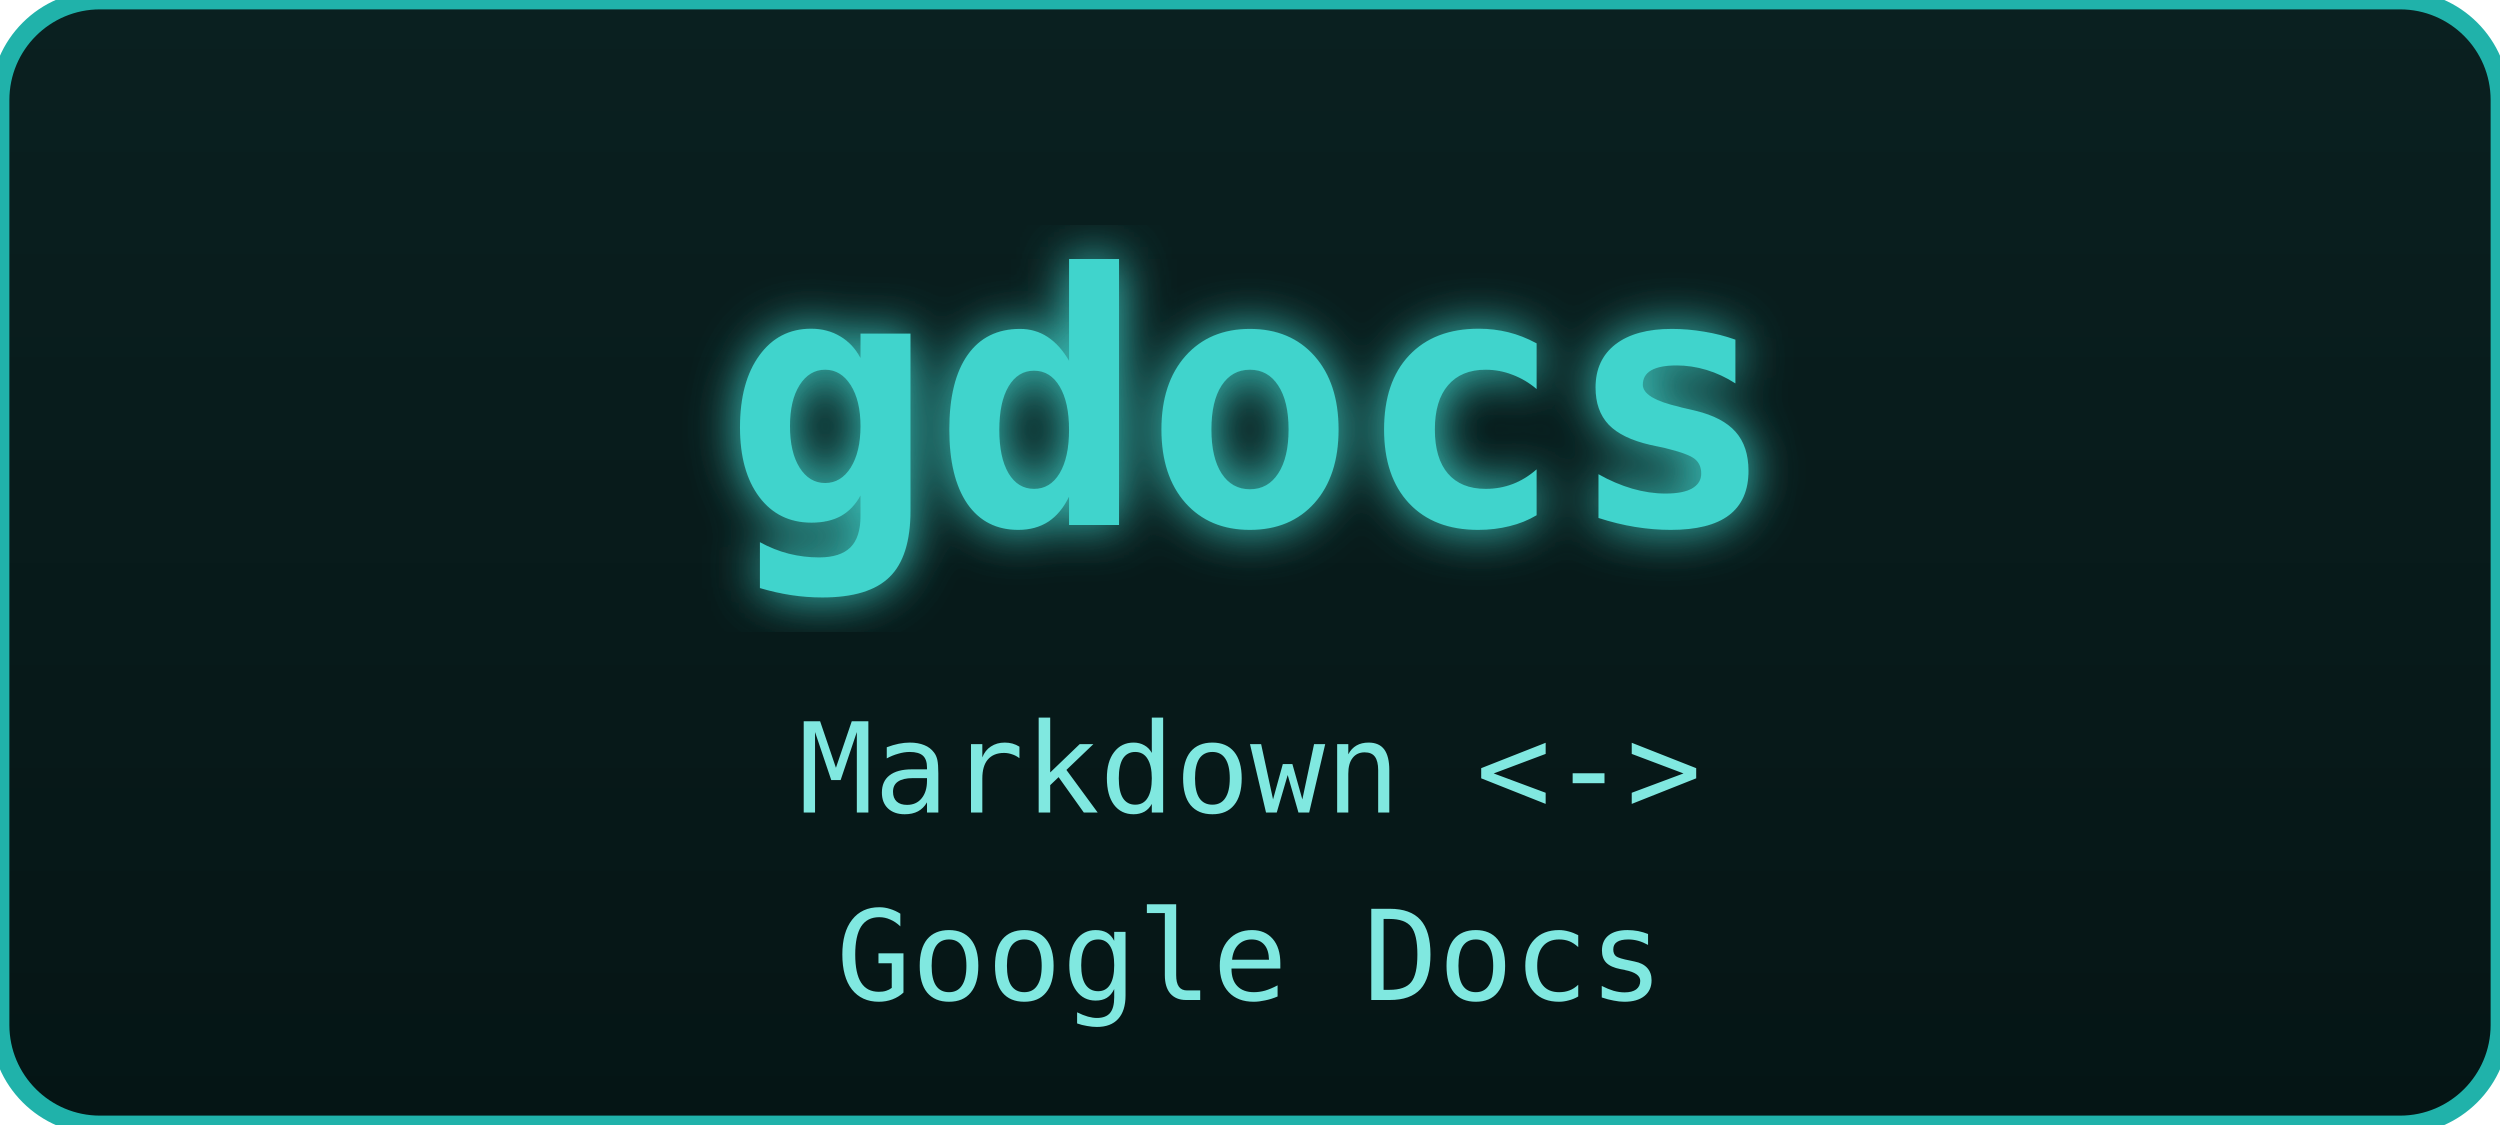
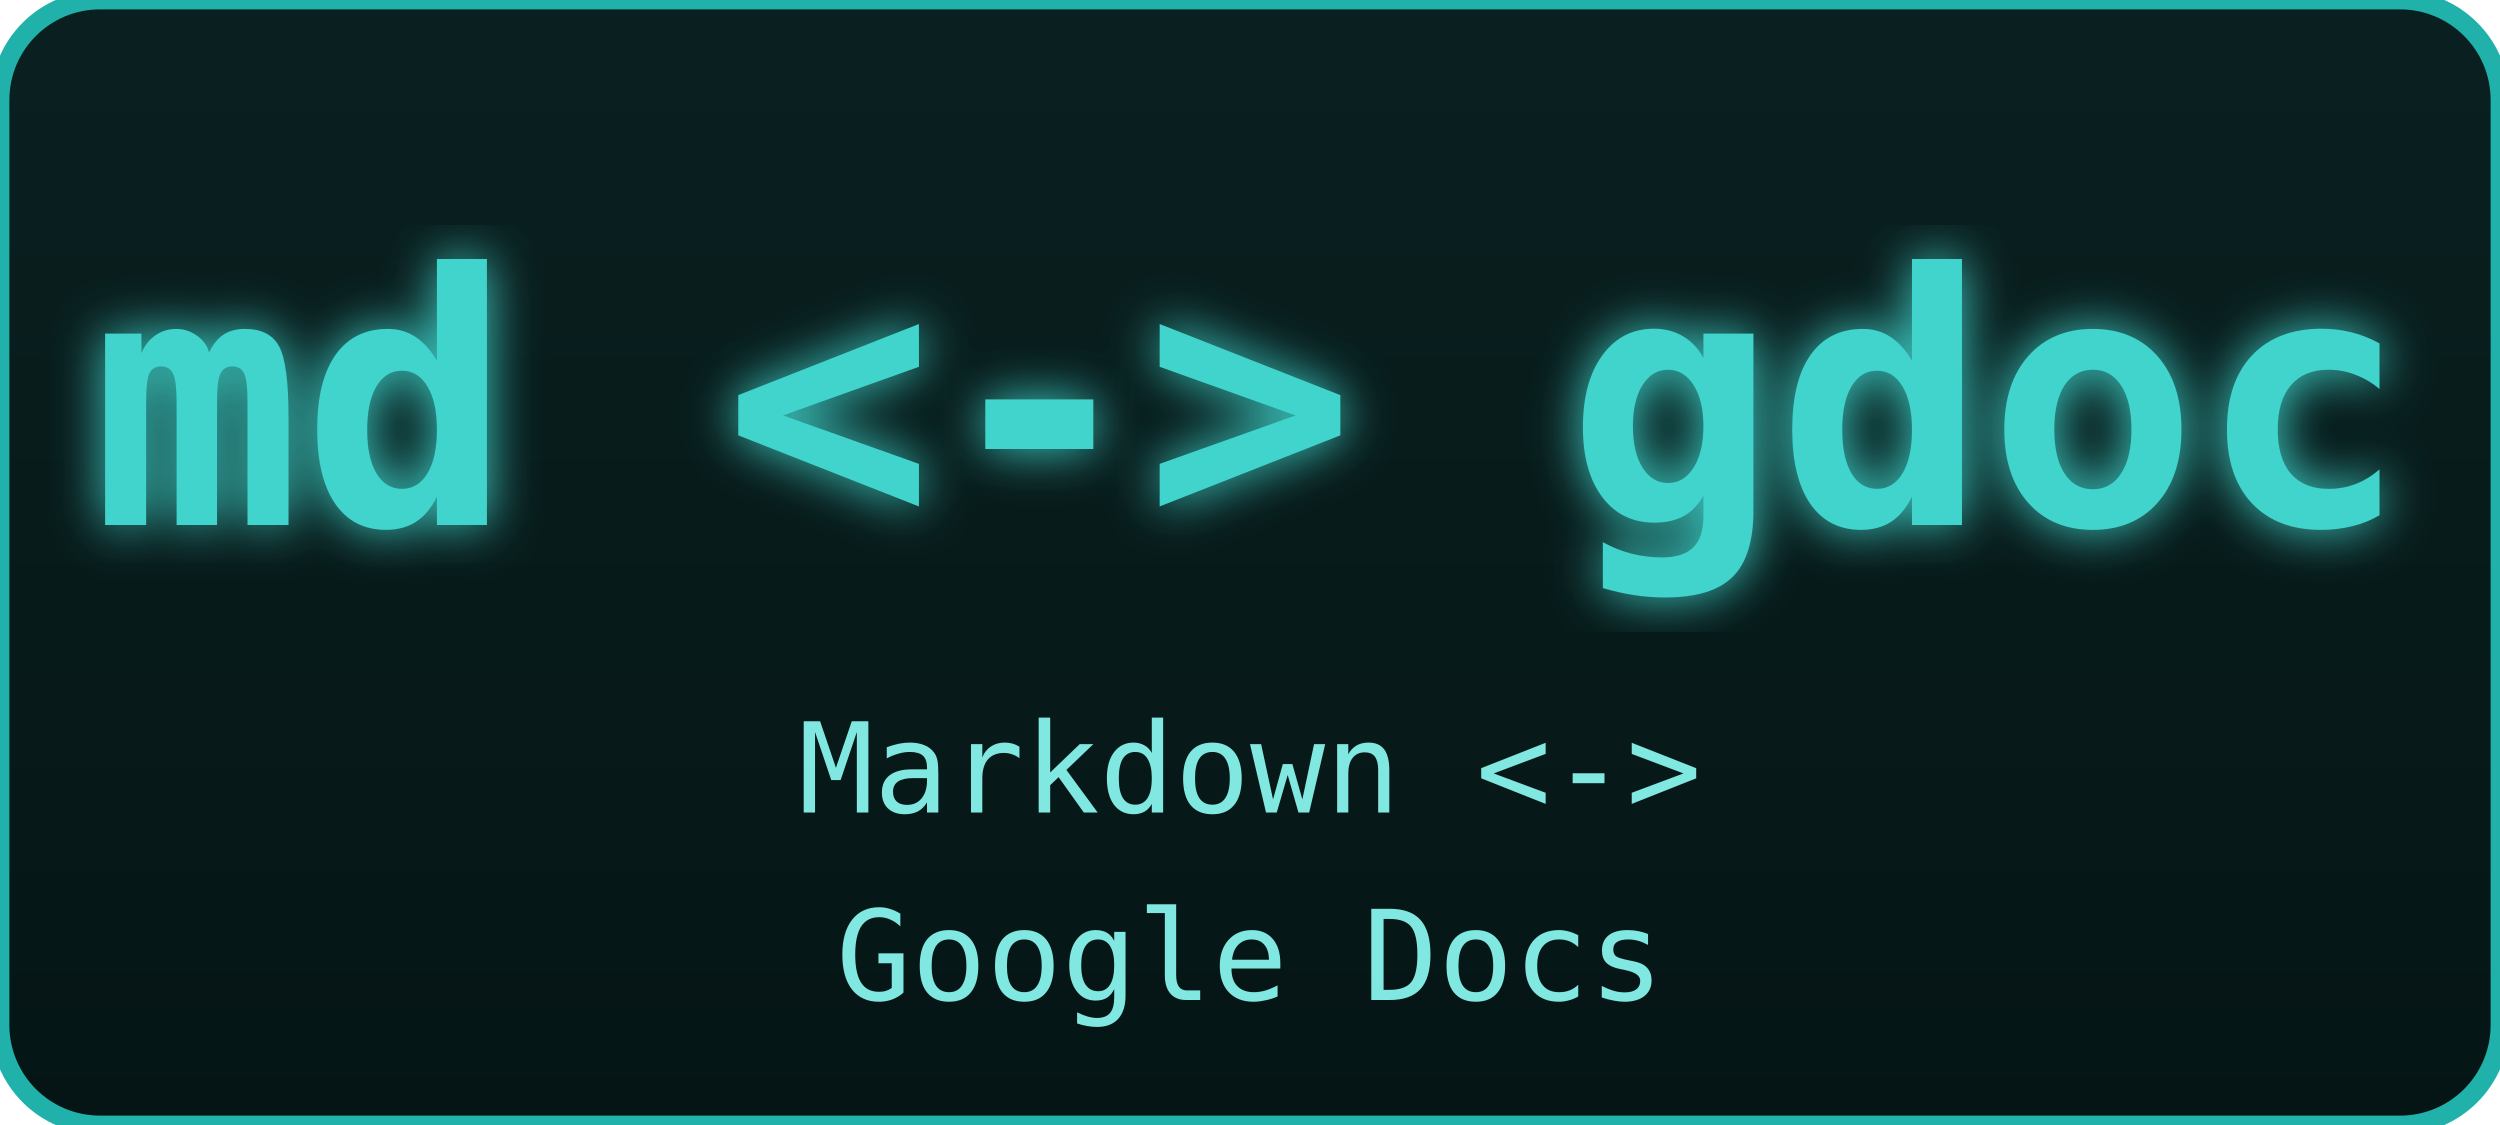
<svg xmlns="http://www.w3.org/2000/svg" width="200" height="90" viewBox="0 0 200 90">
  <defs>
    <filter id="glow">
      <feGaussianBlur stdDeviation="2" result="coloredBlur" />
      <feMerge>
        <feMergeNode in="coloredBlur" />
        <feMergeNode in="SourceGraphic" />
      </feMerge>
    </filter>
    <linearGradient id="bg" x1="0%" y1="0%" x2="0%" y2="100%">
      <stop offset="0%" style="stop-color:#0a2020" />
      <stop offset="100%" style="stop-color:#051515" />
    </linearGradient>
  </defs>
  <rect width="200" height="90" rx="8" fill="url(#bg)" stroke="#20b2aa" stroke-width="1.5" />
-   <text x="100" y="42" font-family="monospace" font-size="28" font-weight="bold" fill="#40d4cc" text-anchor="middle" filter="url(#glow)">gdocs</text>
+   <text x="100" y="42" font-family="monospace" font-size="28" font-weight="bold" fill="#40d4cc" text-anchor="middle" filter="url(#glow)">md &lt;-&gt; gdoc</text>
  <text x="100" y="65" font-family="monospace" font-size="10" fill="#80e8e0" text-anchor="middle">Markdown &lt;-&gt;</text>
  <text x="100" y="80" font-family="monospace" font-size="10" fill="#80e8e0" text-anchor="middle">Google Docs</text>
</svg>
